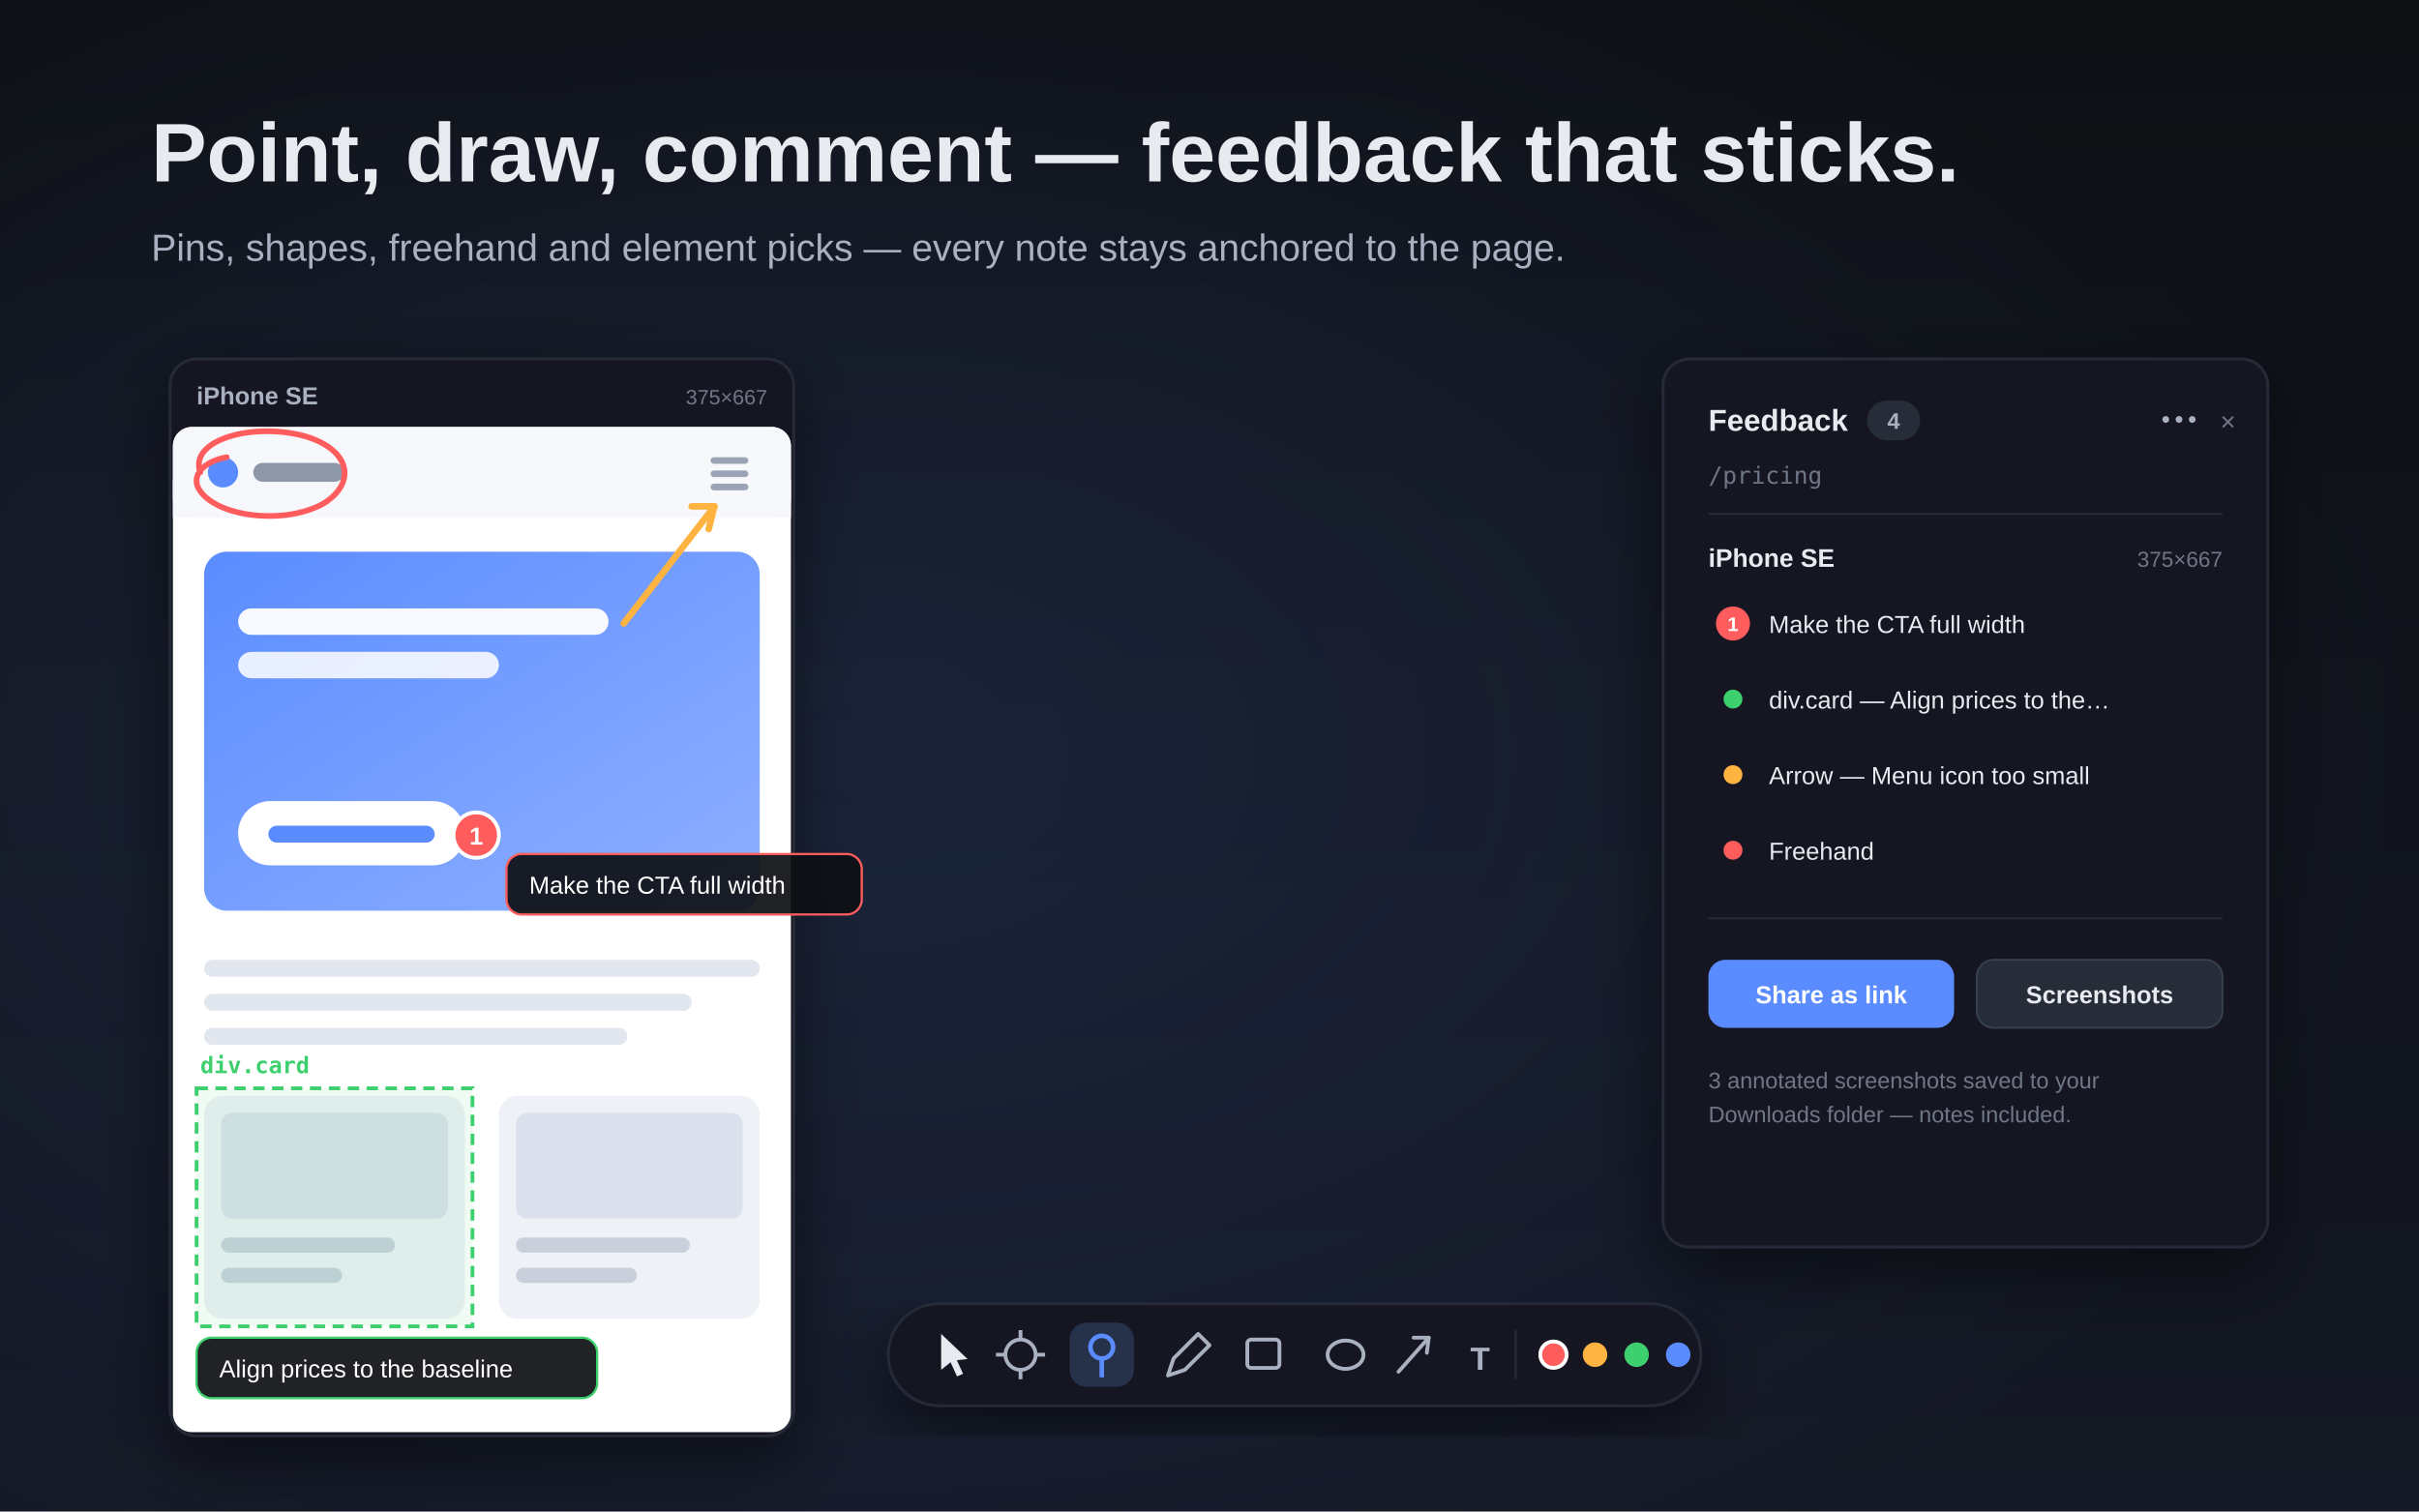
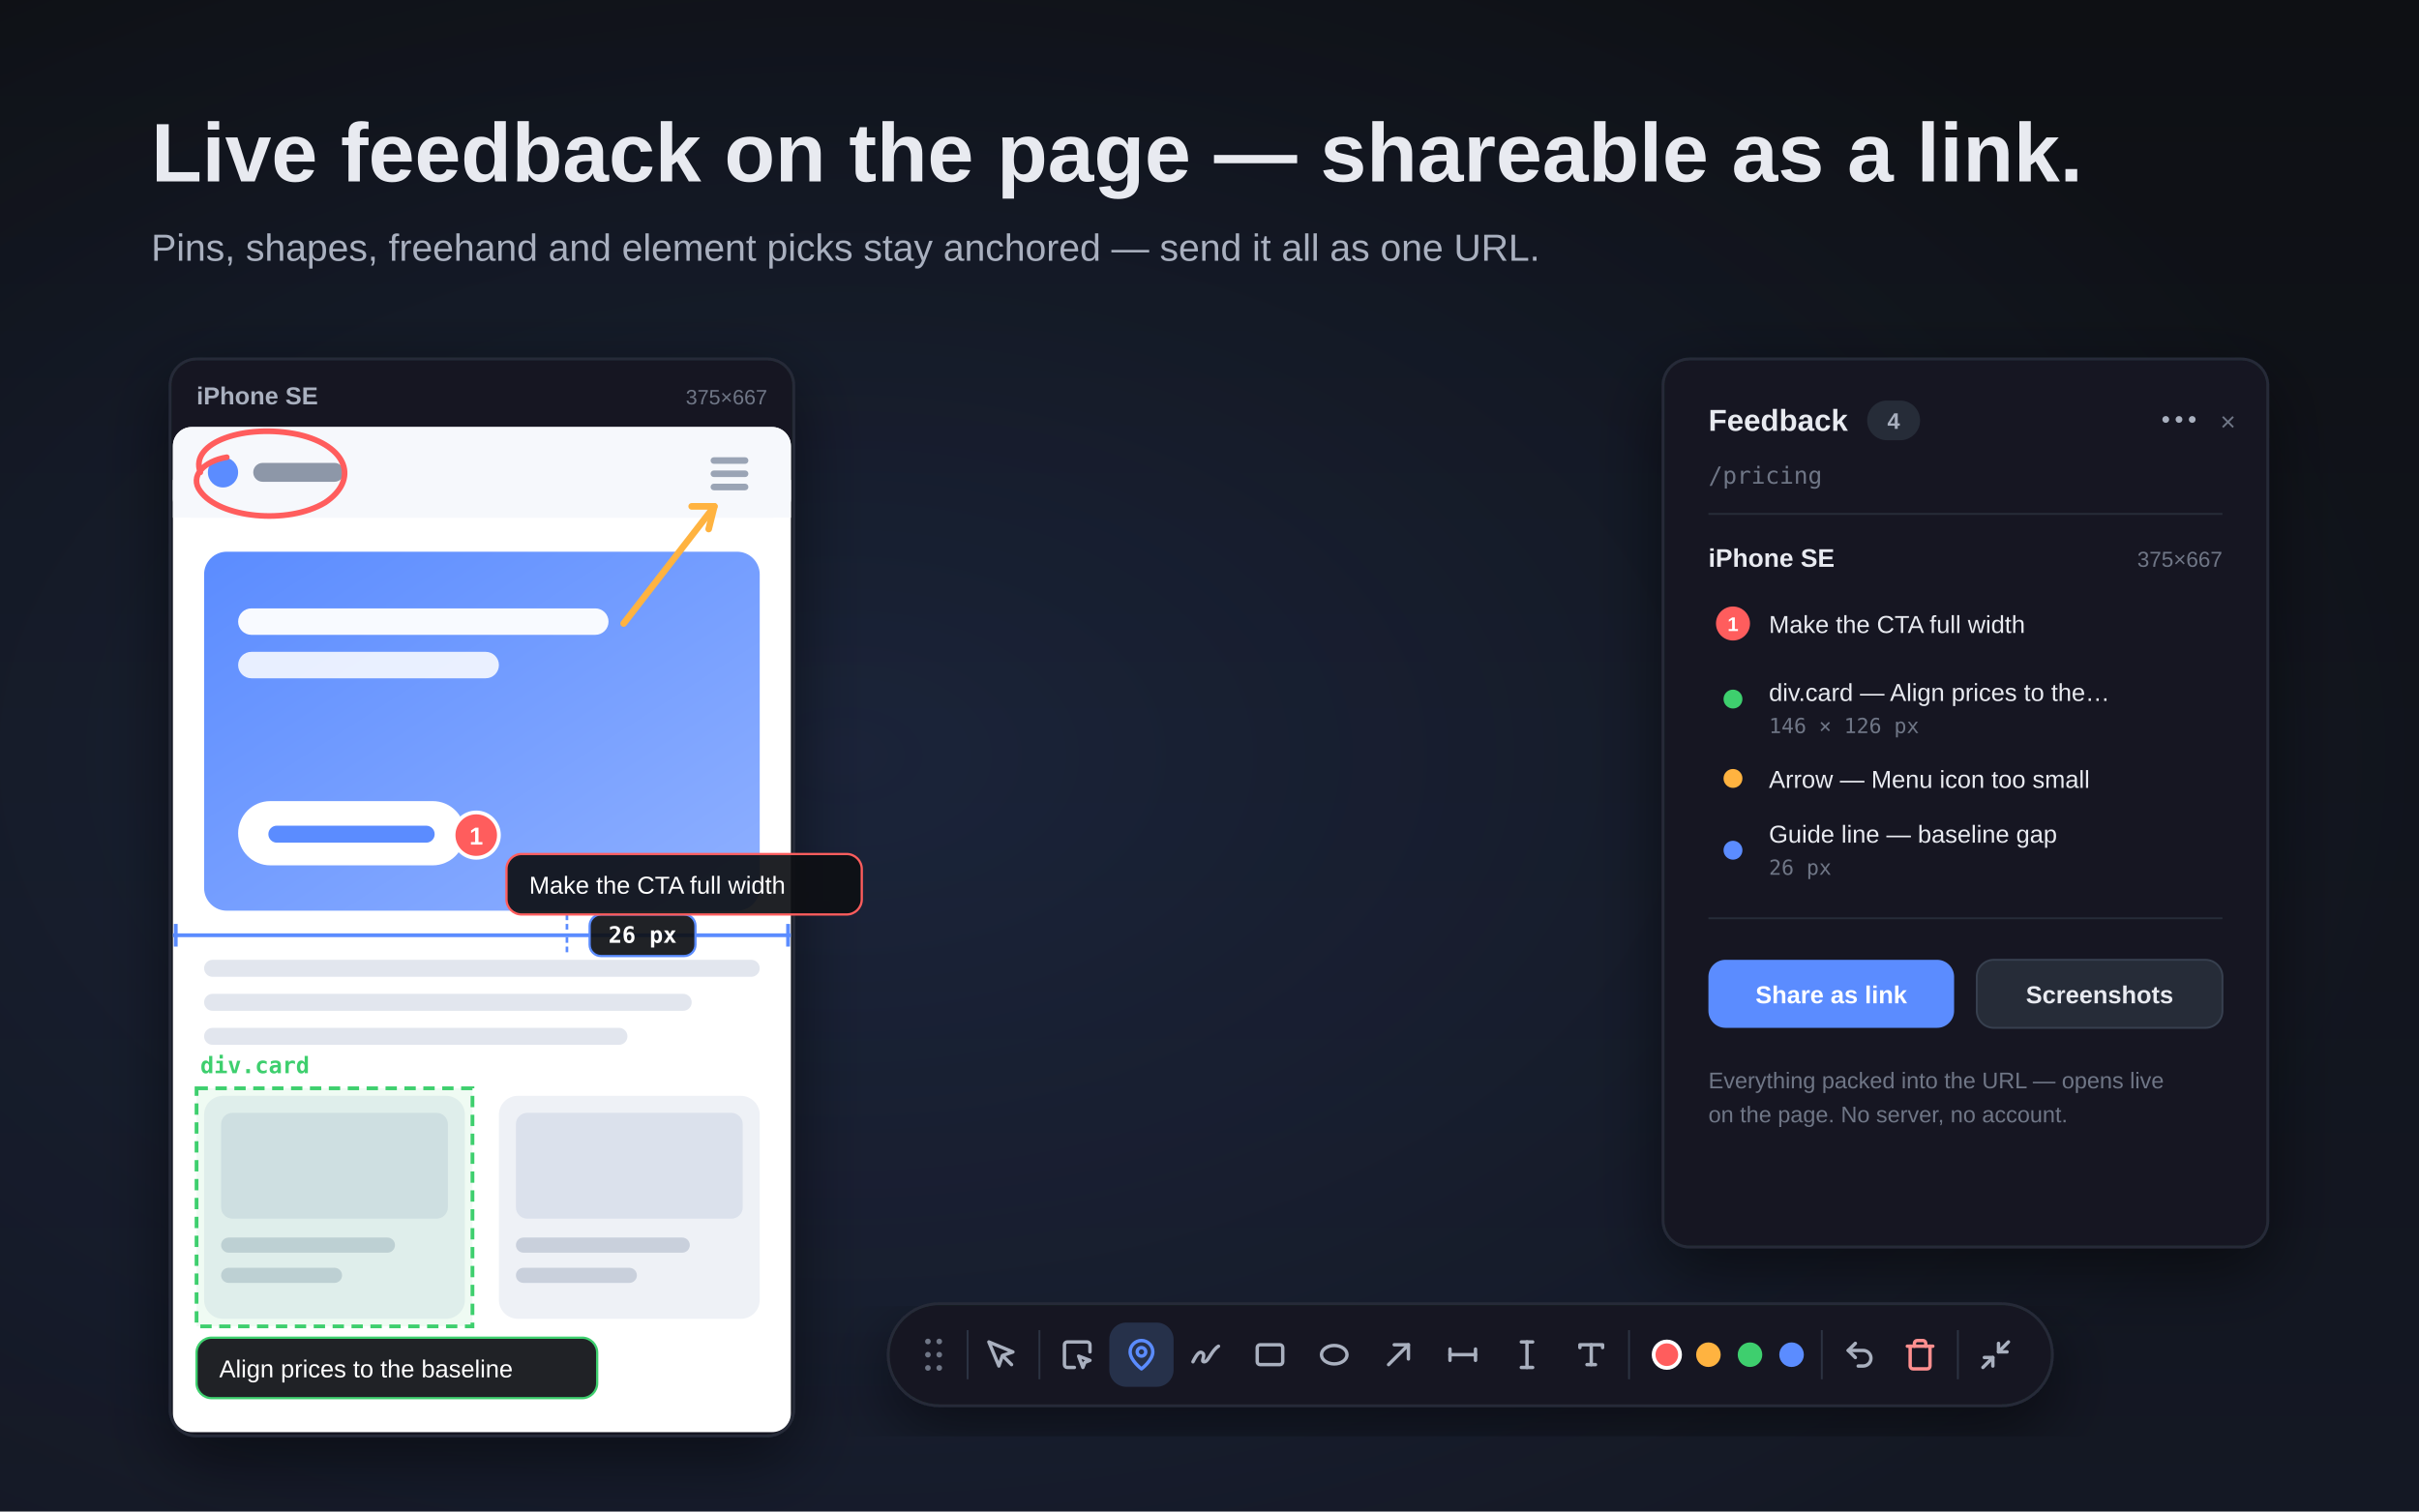
<svg xmlns="http://www.w3.org/2000/svg" viewBox="0 0 1280 800" font-family="-apple-system, 'Segoe UI', 'Helvetica Neue', Arial, sans-serif">
  <defs>
    <linearGradient id="bg" x1="0" y1="0" x2="0" y2="1">
      <stop offset="0" stop-color="#0e1014" />
      <stop offset="1" stop-color="#141824" />
    </linearGradient>
    <linearGradient id="hero" x1="0" y1="0" x2="1" y2="1">
      <stop offset="0" stop-color="#5b8cff" />
      <stop offset="1" stop-color="#8fb0ff" />
    </linearGradient>
    <radialGradient id="glow" cx="0.35" cy="0.5" r="0.65">
      <stop offset="0" stop-color="#5b8cff" stop-opacity="0.13" />
      <stop offset="1" stop-color="#5b8cff" stop-opacity="0" />
    </radialGradient>
    <filter id="ds" x="-20%" y="-20%" width="140%" height="150%">
      <feDropShadow dx="0" dy="12" stdDeviation="18" flood-color="#000" flood-opacity="0.5" />
    </filter>
  </defs>
  <rect width="1280" height="800" fill="url(#bg)" />
  <rect width="1280" height="800" fill="url(#glow)" />
-   <text x="80" y="96" font-size="44" font-weight="800" fill="#e8eaf0">Point, draw, comment — feedback that sticks.</text>
-   <text x="80" y="138" font-size="20" fill="#a9b0bf">Pins, shapes, freehand and element picks — every note stays anchored to the page.</text>
+   <text x="80" y="96" font-size="44" font-weight="800" fill="#e8eaf0">Live feedback on the page — shareable as a link.</text>
+   <text x="80" y="138" font-size="20" fill="#a9b0bf">Pins, shapes, freehand and element picks stay anchored — send it all as one URL.</text>
  <g filter="url(#ds)">
    <rect x="90" y="190" width="330" height="570" rx="14" fill="#151820" stroke="#262c38" stroke-width="1.5" />
  </g>
  <text x="104" y="214" font-size="13" font-weight="600" fill="#a9b0bf">iPhone SE</text>
  <text x="406" y="214" font-size="11" fill="#6f7686" text-anchor="end">375×667</text>
  <rect x="91.5" y="226" width="327" height="532" rx="10" fill="#ffffff" />
  <rect x="91.5" y="226" width="327" height="48" rx="10" fill="#f6f8fc" />
  <rect x="91.5" y="254" width="327" height="20" fill="#f6f8fc" />
  <circle cx="118" cy="250" r="8" fill="#5b8cff" />
  <rect x="134" y="245" width="48" height="10" rx="5" fill="#8d97a8" />
  <rect x="376" y="242" width="20" height="3.5" rx="1.75" fill="#9aa4b5" />
  <rect x="376" y="249" width="20" height="3.5" rx="1.75" fill="#9aa4b5" />
  <rect x="376" y="256" width="20" height="3.5" rx="1.75" fill="#9aa4b5" />
  <rect x="108" y="292" width="294" height="190" rx="12" fill="url(#hero)" />
  <rect x="126" y="322" width="196" height="14" rx="7" fill="#fff" opacity="0.95" />
  <rect x="126" y="345" width="138" height="14" rx="7" fill="#fff" opacity="0.85" />
  <rect x="126" y="424" width="120" height="34" rx="17" fill="#fff" />
  <rect x="142" y="437" width="88" height="9" rx="4.5" fill="#5b8cff" />
  <rect x="108" y="508" width="294" height="9" rx="4.5" fill="#e2e6ee" />
  <rect x="108" y="526" width="258" height="9" rx="4.5" fill="#e2e6ee" />
  <rect x="108" y="544" width="224" height="9" rx="4.5" fill="#e2e6ee" />
  <rect x="108" y="580" width="138" height="118" rx="10" fill="#eef1f6" />
  <rect x="117" y="589" width="120" height="56" rx="6" fill="#dbe1ec" />
  <rect x="117" y="655" width="92" height="8" rx="4" fill="#c9d0dc" />
  <rect x="117" y="671" width="64" height="8" rx="4" fill="#c9d0dc" />
  <rect x="264" y="580" width="138" height="118" rx="10" fill="#eef1f6" />
  <rect x="273" y="589" width="120" height="56" rx="6" fill="#dbe1ec" />
  <rect x="273" y="655" width="92" height="8" rx="4" fill="#c9d0dc" />
  <rect x="273" y="671" width="64" height="8" rx="4" fill="#c9d0dc" />
+   <line x1="91.5" y1="495" x2="418.5" y2="495" stroke="#5b8cff" stroke-width="2" />
+   <line x1="93" y1="489" x2="93" y2="501" stroke="#5b8cff" stroke-width="2" />
+   <line x1="417" y1="489" x2="417" y2="501" stroke="#5b8cff" stroke-width="2" />
+   <line x1="300" y1="484" x2="300" y2="494" stroke="#5b8cff" stroke-width="1.4" stroke-dasharray="3 2" />
+   <line x1="300" y1="496" x2="300" y2="506" stroke="#5b8cff" stroke-width="1.4" stroke-dasharray="3 2" />
+   <rect x="312" y="484" width="56" height="22" rx="6" fill="rgba(14,16,20,0.92)" stroke="#5b8cff" stroke-width="1.2" />
+   <text x="340" y="499" font-size="12" font-weight="600" fill="#fff" text-anchor="middle" font-family="ui-monospace, Menlo, monospace">26 px</text>
  <path d="M 106,250 C 100,234 130,224 158,230 C 184,236 190,254 172,266 C 152,278 116,274 106,260 C 100,252 108,244 120,242" fill="none" stroke="#ff5d5d" stroke-width="3" stroke-linecap="round" />
  <path d="M 330,330 L 378,268" fill="none" stroke="#ffb340" stroke-width="3.5" stroke-linecap="round" />
  <path d="M 366,268 L 378,268 L 375,280" fill="none" stroke="#ffb340" stroke-width="3.5" stroke-linecap="round" stroke-linejoin="round" />
  <circle cx="252" cy="442" r="12" fill="#ff5d5d" stroke="#fff" stroke-width="2" />
  <text x="252" y="447" font-size="13" font-weight="700" fill="#fff" text-anchor="middle">1</text>
  <rect x="268" y="452" width="188" height="32" rx="8" fill="rgba(14,16,20,0.92)" stroke="#ff5d5d" stroke-width="1.2" />
  <text x="280" y="473" font-size="13" fill="#fff">Make the CTA full width</text>
  <rect x="104" y="576" width="146" height="126" fill="#3ecf6e" fill-opacity="0.08" stroke="#3ecf6e" stroke-width="2" stroke-dasharray="6 4" />
  <text x="106" y="568" font-size="12" font-weight="700" fill="#3ecf6e" font-family="ui-monospace, Menlo, monospace">div.card</text>
  <rect x="104" y="708" width="212" height="32" rx="8" fill="rgba(14,16,20,0.92)" stroke="#3ecf6e" stroke-width="1.2" />
  <text x="116" y="729" font-size="13" fill="#fff">Align prices to the baseline</text>
  <g filter="url(#ds)">
    <rect x="880" y="190" width="320" height="470" rx="14" fill="#151820" stroke="#262c38" stroke-width="1.5" />
  </g>
  <text x="904" y="228" font-size="16" font-weight="700" fill="#e8eaf0">Feedback</text>
  <rect x="988" y="212" width="28" height="21" rx="10.5" fill="#262c38" />
  <text x="1002" y="227" font-size="12" font-weight="600" fill="#a9b0bf" text-anchor="middle">4</text>
  <circle cx="1146" cy="222" r="1.8" fill="#a9b0bf" />
  <circle cx="1153" cy="222" r="1.8" fill="#a9b0bf" />
  <circle cx="1160" cy="222" r="1.8" fill="#a9b0bf" />
  <text x="1183" y="228" font-size="14" fill="#6f7686" text-anchor="end">×</text>
  <text x="904" y="256" font-size="12.5" fill="#6f7686" font-family="ui-monospace, Menlo, monospace">/pricing</text>
  <line x1="904" y1="272" x2="1176" y2="272" stroke="#262c38" />
  <text x="904" y="300" font-size="13.5" font-weight="600" fill="#e8eaf0">iPhone SE</text>
  <text x="1176" y="300" font-size="11.5" fill="#6f7686" text-anchor="end">375×667</text>
  <circle cx="917" cy="330" r="9" fill="#ff5d5d" />
  <text x="917" y="334" font-size="10.5" font-weight="700" fill="#fff" text-anchor="middle">1</text>
  <text x="936" y="335" font-size="13" fill="#e8eaf0">Make the CTA full width</text>
  <circle cx="917" cy="370" r="5" fill="#3ecf6e" />
-   <text x="936" y="375" font-size="13" fill="#e8eaf0">div.card — Align prices to the…</text>
-   <circle cx="917" cy="410" r="5" fill="#ffb340" />
-   <text x="936" y="415" font-size="13" fill="#e8eaf0">Arrow — Menu icon too small</text>
-   <circle cx="917" cy="450" r="5" fill="#ff5d5d" />
-   <text x="936" y="455" font-size="13" fill="#e8eaf0">Freehand</text>
+   <text x="936" y="371" font-size="13" fill="#e8eaf0">div.card — Align prices to the…</text>
+   <text x="936" y="388" font-size="11" fill="#6f7686" font-family="ui-monospace, Menlo, monospace">146 × 126 px</text>
+   <circle cx="917" cy="412" r="5" fill="#ffb340" />
+   <text x="936" y="417" font-size="13" fill="#e8eaf0">Arrow — Menu icon too small</text>
+   <circle cx="917" cy="450" r="5" fill="#5b8cff" />
+   <text x="936" y="446" font-size="13" fill="#e8eaf0">Guide line — baseline gap</text>
+   <text x="936" y="463" font-size="11" fill="#6f7686" font-family="ui-monospace, Menlo, monospace">26 px</text>
  <line x1="904" y1="486" x2="1176" y2="486" stroke="#262c38" />
  <rect x="904" y="508" width="130" height="36" rx="9" fill="#5b8cff" />
  <text x="969" y="531" font-size="13" font-weight="600" fill="#fff" text-anchor="middle">Share as link</text>
  <rect x="1046" y="508" width="130" height="36" rx="9" fill="#262c38" stroke="#37404f" />
  <text x="1111" y="531" font-size="13" font-weight="600" fill="#e8eaf0" text-anchor="middle">Screenshots</text>
-   <text x="904" y="576" font-size="12" fill="#6f7686">3 annotated screenshots saved to your</text>
-   <text x="904" y="594" font-size="12" fill="#6f7686">Downloads folder — notes included.</text>
+   <text x="904" y="576" font-size="12" fill="#6f7686">Everything packed into the URL — opens live</text>
+   <text x="904" y="594" font-size="12" fill="#6f7686">on the page. No server, no account.</text>
  <g filter="url(#ds)">
-     <rect x="470" y="690" width="430" height="54" rx="27" fill="#151820" stroke="#262c38" stroke-width="1.5" />
+     <rect x="470" y="690" width="616" height="54" rx="27" fill="#151820" stroke="#262c38" stroke-width="1.5" />
  </g>
-   <path d="M 498,706 L 498,725 L 503,721 L 506.4,728.5 L 509.6,727.1 L 506.3,719.9 L 512,719.3 Z" fill="#e8eaf0" />
-   <circle cx="540" cy="717" r="8" fill="none" stroke="#a9b0bf" stroke-width="2" />
-   <line x1="540" y1="704" x2="540" y2="709" stroke="#a9b0bf" stroke-width="2" />
-   <line x1="540" y1="725" x2="540" y2="730" stroke="#a9b0bf" stroke-width="2" />
-   <line x1="527" y1="717" x2="532" y2="717" stroke="#a9b0bf" stroke-width="2" />
-   <line x1="548" y1="717" x2="553" y2="717" stroke="#a9b0bf" stroke-width="2" />
-   <rect x="566" y="700" width="34" height="34" rx="9" fill="#26314a" />
-   <circle cx="583" cy="713" r="6" fill="none" stroke="#5b8cff" stroke-width="2.4" />
-   <line x1="583" y1="719" x2="583" y2="729" stroke="#5b8cff" stroke-width="2.4" />
-   <path d="M 618,728 L 621,719 L 634,706 L 640,712 L 627,725 Z" fill="none" stroke="#a9b0bf" stroke-width="2" stroke-linejoin="round" />
-   <rect x="660" y="709" width="17" height="15" rx="2" fill="none" stroke="#a9b0bf" stroke-width="2" />
-   <ellipse cx="712" cy="717" rx="9.5" ry="7.5" fill="none" stroke="#a9b0bf" stroke-width="2" />
-   <line x1="740" y1="726" x2="756" y2="708" stroke="#a9b0bf" stroke-width="2" stroke-linecap="round" />
-   <path d="M 748,708 L 756,708 L 755,716" fill="none" stroke="#a9b0bf" stroke-width="2" stroke-linecap="round" stroke-linejoin="round" />
-   <text x="778" y="725" font-size="17" font-weight="700" fill="#a9b0bf">T</text>
-   <line x1="802" y1="704" x2="802" y2="730" stroke="#262c38" />
-   <circle cx="822" cy="717" r="7" fill="#ff5d5d" stroke="#fff" stroke-width="2" />
-   <circle cx="844" cy="717" r="6.5" fill="#ffb340" />
-   <circle cx="866" cy="717" r="6.5" fill="#3ecf6e" />
-   <circle cx="888" cy="717" r="6.5" fill="#5b8cff" />
+   <circle cx="491" cy="710" r="1.5" fill="#6f7686" />
+   <circle cx="491" cy="717" r="1.5" fill="#6f7686" />
+   <circle cx="491" cy="724" r="1.5" fill="#6f7686" />
+   <circle cx="497" cy="710" r="1.5" fill="#6f7686" />
+   <circle cx="497" cy="717" r="1.5" fill="#6f7686" />
+   <circle cx="497" cy="724" r="1.5" fill="#6f7686" />
+   <line x1="512" y1="704" x2="512" y2="730" stroke="#2c3342" />
+   <g transform="translate(521,708) scale(0.75)" fill="none" stroke="#a9b0bf" stroke-width="2.4" stroke-linecap="round" stroke-linejoin="round">
+     <path d="m3 3 7.07 16.97 2.51-7.39 7.39-2.51L3 3Z" />
+     <path d="m13 13 6 6" />
+   </g>
+   <line x1="550" y1="704" x2="550" y2="730" stroke="#2c3342" />
+   <g transform="translate(561,708) scale(0.75)" fill="none" stroke="#a9b0bf" stroke-width="2.4" stroke-linecap="round" stroke-linejoin="round">
+     <path d="M10 21H5a2 2 0 0 1-2-2V5a2 2 0 0 1 2-2h14a2 2 0 0 1 2 2v5" />
+     <path d="m13 13 8 3-3.6 1.4L16 21l-3-8Z" />
+   </g>
+   <rect x="587" y="700" width="34" height="34" rx="9" fill="#26314a" />
+   <g transform="translate(595,708) scale(0.75)" fill="none" stroke="#5b8cff" stroke-width="2.4" stroke-linecap="round" stroke-linejoin="round">
+     <path d="M20 10c0 6-8 12-8 12s-8-6-8-12a8 8 0 0 1 16 0Z" />
+     <circle cx="12" cy="10" r="3" />
+   </g>
+   <g transform="translate(629,708) scale(0.75)" fill="none" stroke="#a9b0bf" stroke-width="2.4" stroke-linecap="round" stroke-linejoin="round">
+     <path d="M3 17c3-6 5-8 7-6s-2 6 1 6 5-8 10-11" />
+   </g>
+   <g transform="translate(663,708) scale(0.75)" fill="none" stroke="#a9b0bf" stroke-width="2.4" stroke-linecap="round" stroke-linejoin="round">
+     <rect x="3" y="5" width="18" height="14" rx="2" />
+   </g>
+   <g transform="translate(697,708) scale(0.75)" fill="none" stroke="#a9b0bf" stroke-width="2.4" stroke-linecap="round" stroke-linejoin="round">
+     <ellipse cx="12" cy="12" rx="9" ry="6.5" />
+   </g>
+   <g transform="translate(731,708) scale(0.75)" fill="none" stroke="#a9b0bf" stroke-width="2.4" stroke-linecap="round" stroke-linejoin="round">
+     <path d="M5 19 19 5" />
+     <path d="M9 5h10v10" />
+   </g>
+   <g transform="translate(765,708) scale(0.75)" fill="none" stroke="#a9b0bf" stroke-width="2.4" stroke-linecap="round" stroke-linejoin="round">
+     <path d="M3 12h18" />
+     <path d="M3 8v8" />
+     <path d="M21 8v8" />
+   </g>
+   <g transform="translate(799,708) scale(0.75)" fill="none" stroke="#a9b0bf" stroke-width="2.4" stroke-linecap="round" stroke-linejoin="round">
+     <path d="M12 3v18" />
+     <path d="M8 3h8" />
+     <path d="M8 21h8" />
+   </g>
+   <g transform="translate(833,708) scale(0.75)" fill="none" stroke="#a9b0bf" stroke-width="2.4" stroke-linecap="round" stroke-linejoin="round">
+     <path d="M4 7V5h16v2" />
+     <path d="M12 5v14" />
+     <path d="M9 19h6" />
+   </g>
+   <line x1="862" y1="704" x2="862" y2="730" stroke="#2c3342" />
+   <circle cx="882" cy="717" r="7" fill="#ff5d5d" stroke="#fff" stroke-width="2" />
+   <circle cx="904" cy="717" r="6.5" fill="#ffb340" />
+   <circle cx="926" cy="717" r="6.5" fill="#3ecf6e" />
+   <circle cx="948" cy="717" r="6.5" fill="#5b8cff" />
+   <line x1="964" y1="704" x2="964" y2="730" stroke="#2c3342" />
+   <g transform="translate(975,708) scale(0.75)" fill="none" stroke="#a9b0bf" stroke-width="2.4" stroke-linecap="round" stroke-linejoin="round">
+     <path d="M9 14 4 9l5-5" />
+     <path d="M4 9h10.5a5.5 5.5 0 0 1 0 11H11" />
+   </g>
+   <g transform="translate(1007,708) scale(0.75)" fill="none" stroke="#ff8f8f" stroke-width="2.4" stroke-linecap="round" stroke-linejoin="round">
+     <path d="M3 6h18" />
+     <path d="M19 6v14a2 2 0 0 1-2 2H7a2 2 0 0 1-2-2V6" />
+     <path d="M8 6V4a2 2 0 0 1 2-2h4a2 2 0 0 1 2 2v2" />
+   </g>
+   <line x1="1036" y1="704" x2="1036" y2="730" stroke="#2c3342" />
+   <g transform="translate(1047,708) scale(0.75)" fill="none" stroke="#a9b0bf" stroke-width="2.4" stroke-linecap="round" stroke-linejoin="round">
+     <path d="M4 14h6v6" />
+     <path d="M20 10h-6V4" />
+     <path d="M14 10l7-7" />
+     <path d="M3 21l7-7" />
+   </g>
</svg>
